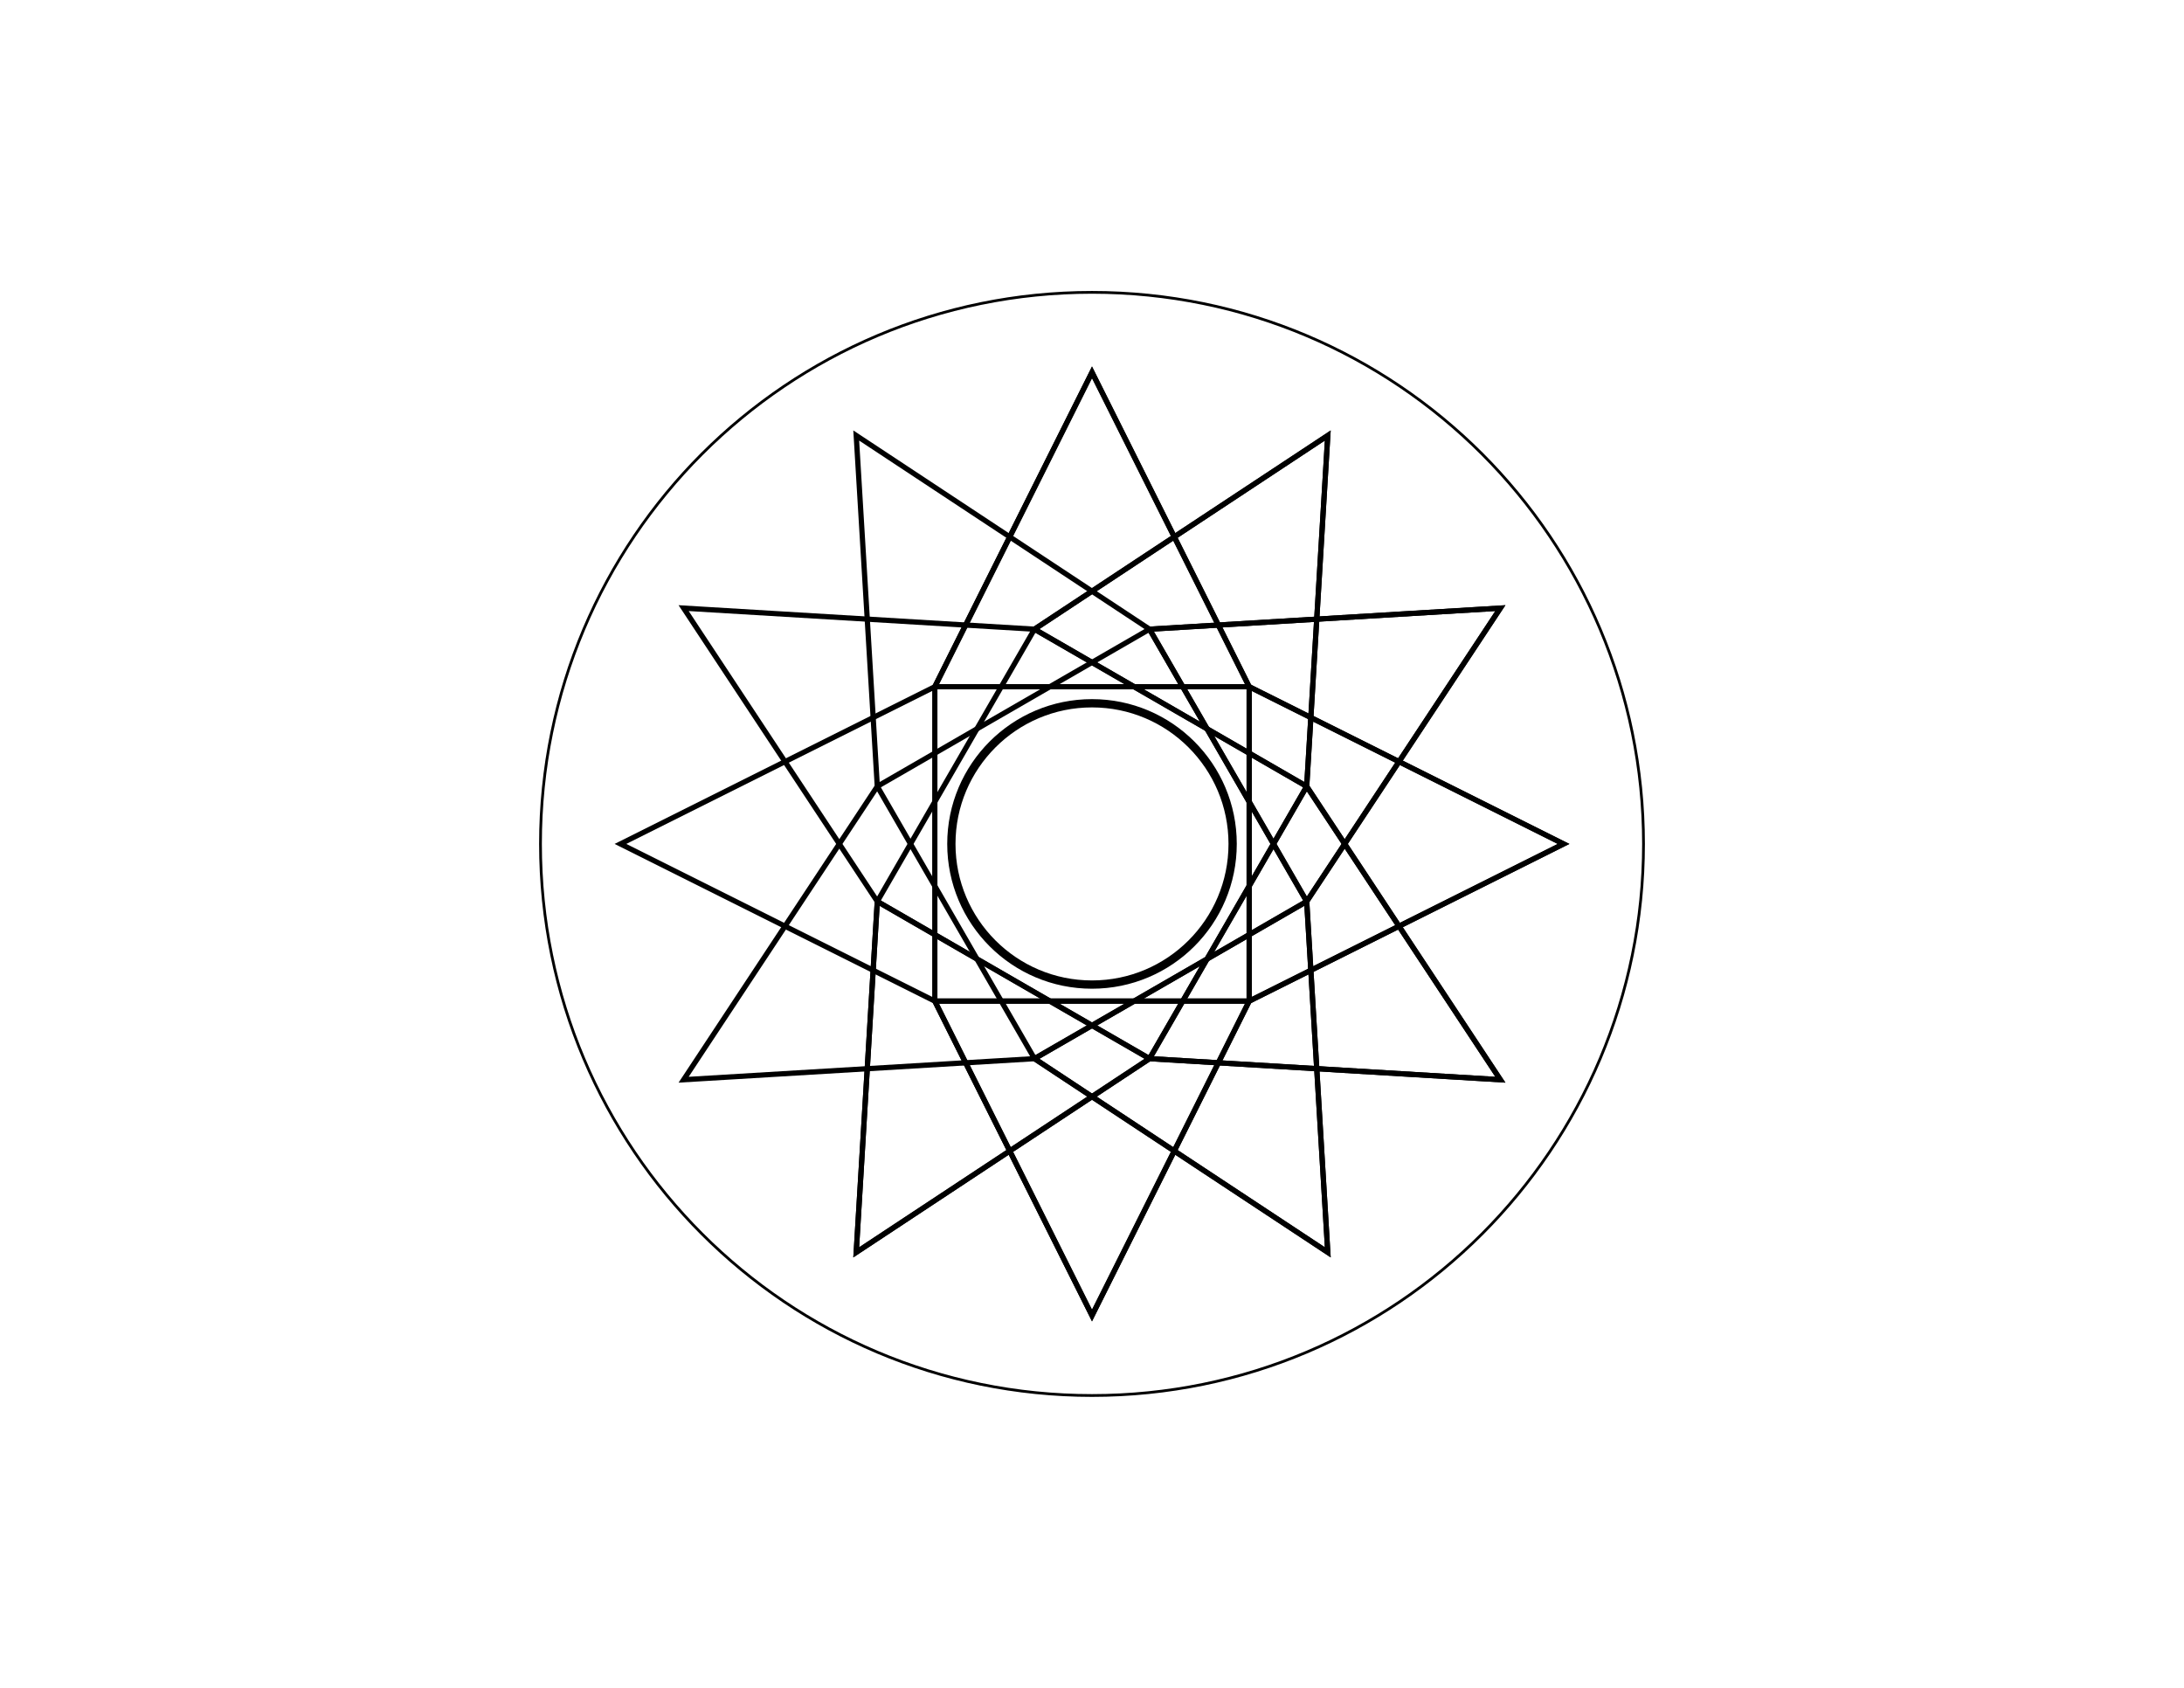
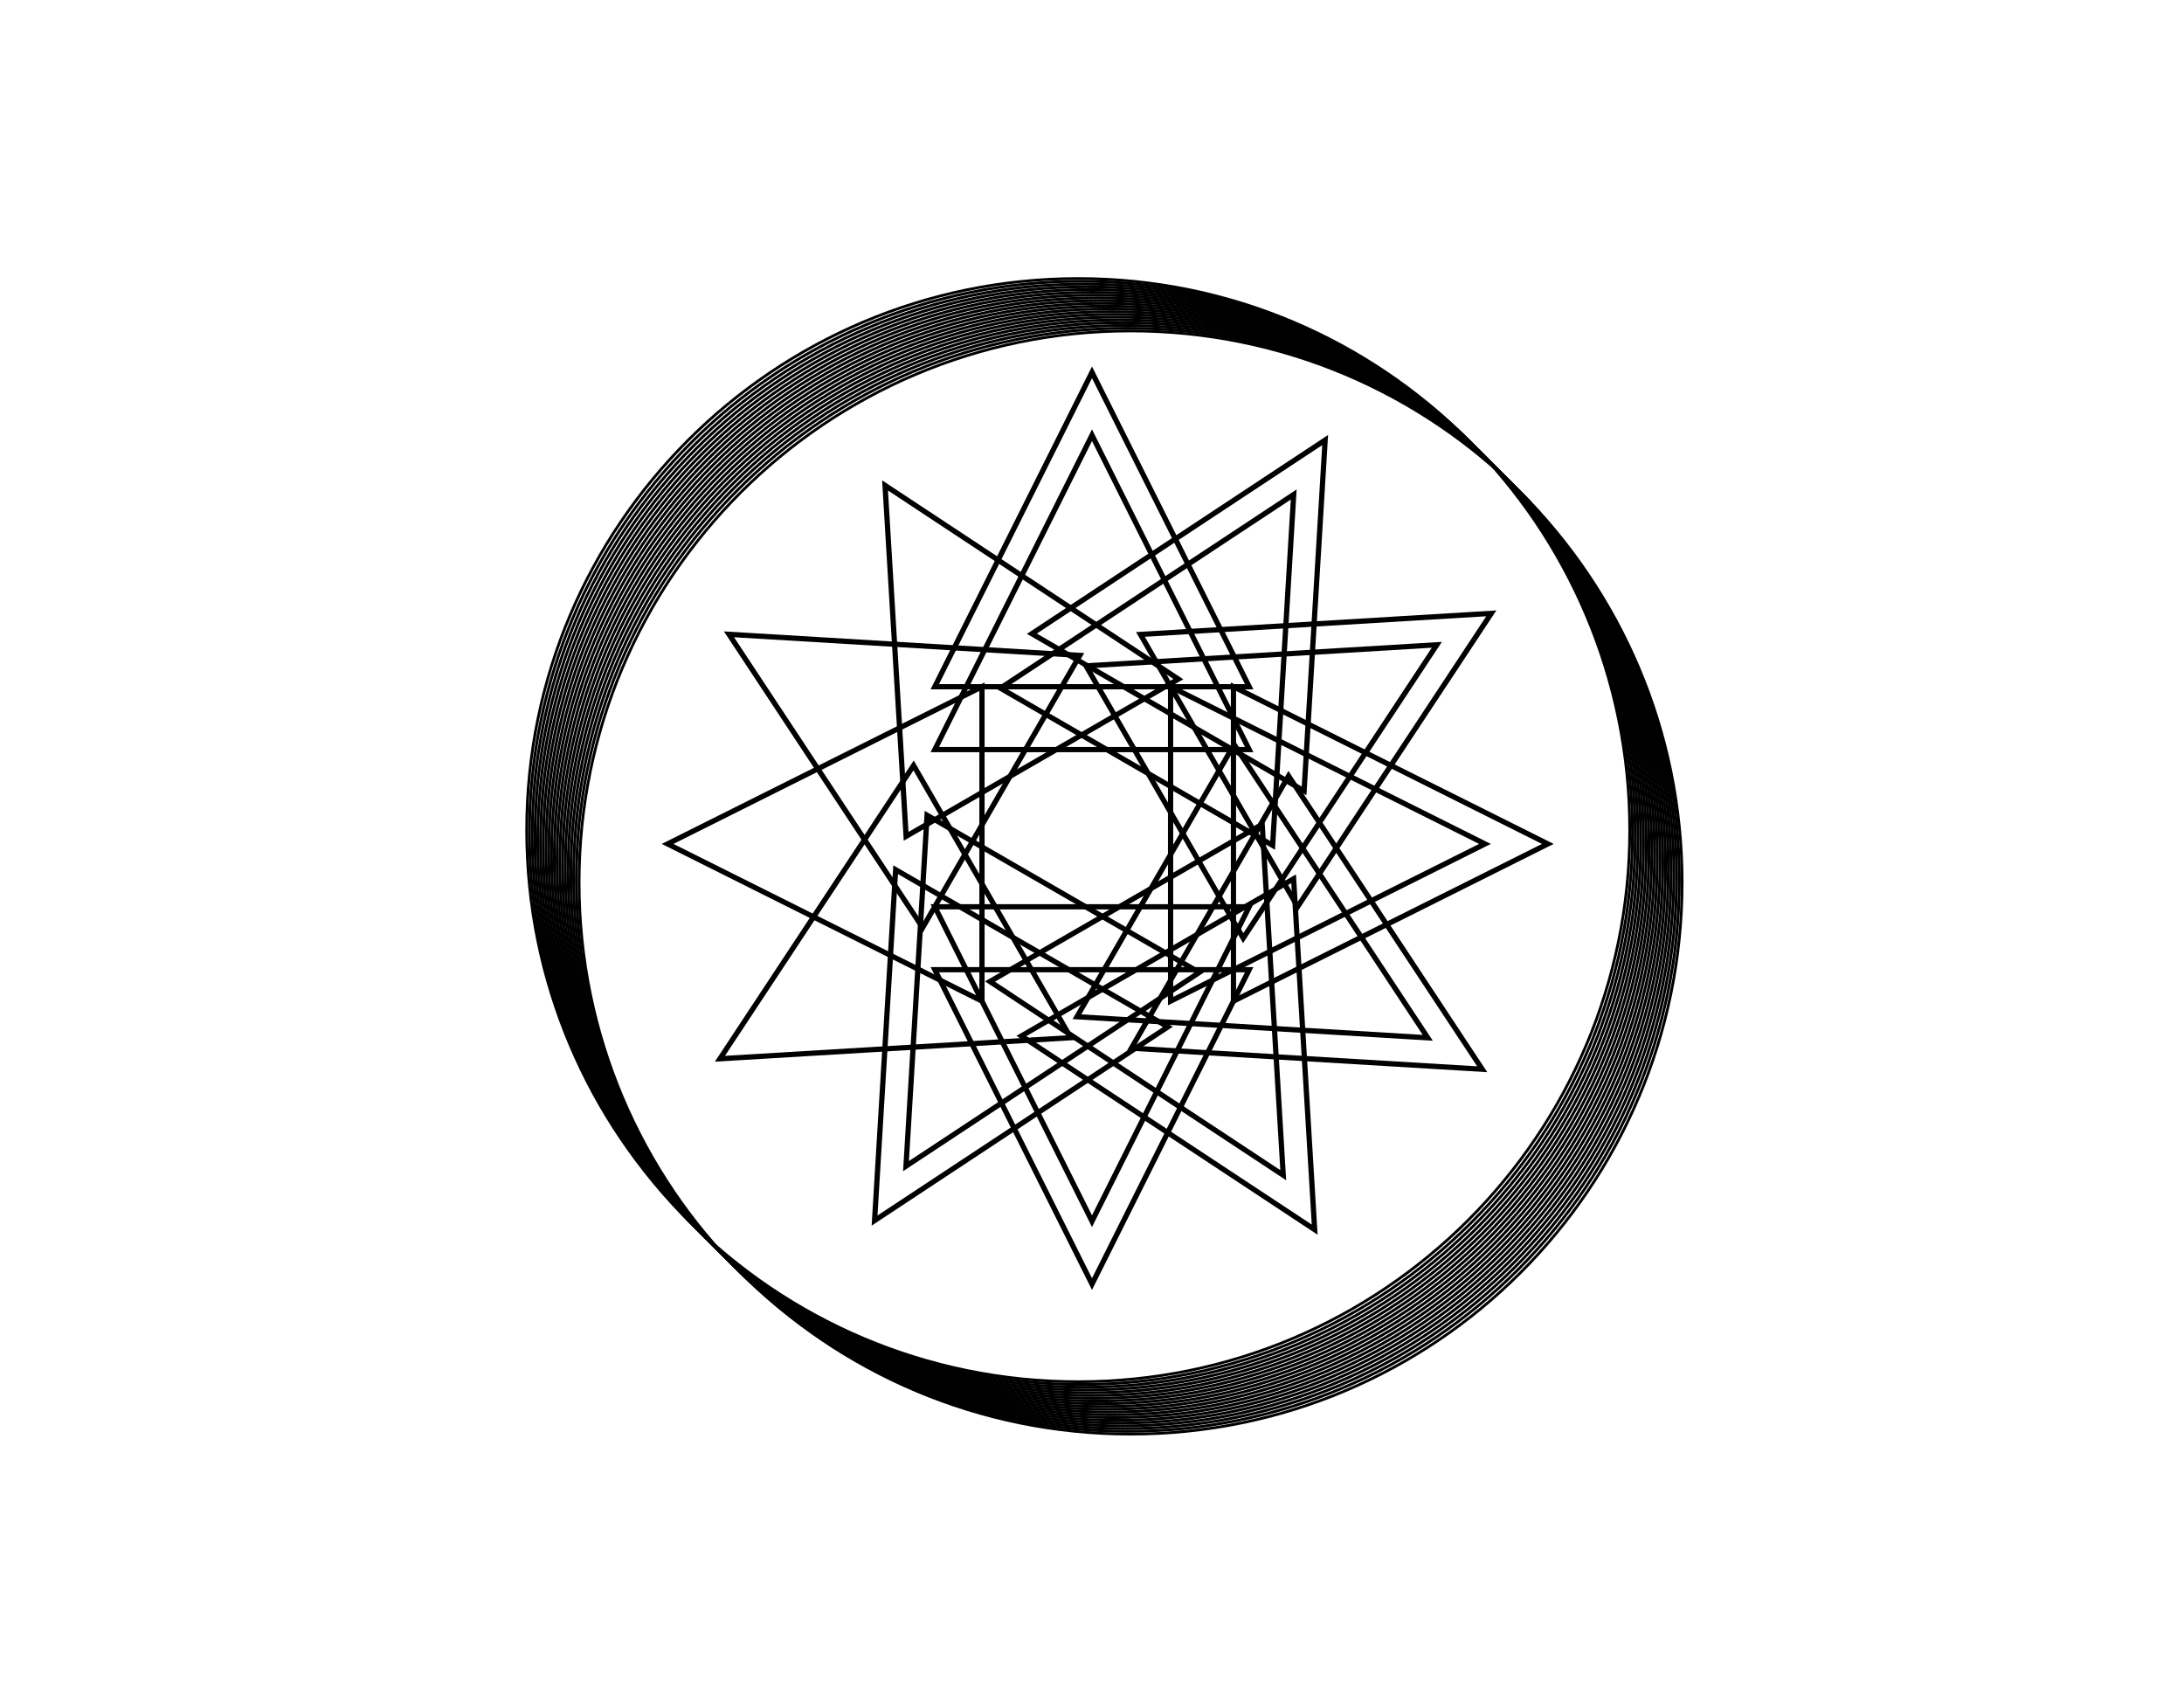
- <svg xmlns="http://www.w3.org/2000/svg" viewBox="0 0 1056 816" height="8.5in" width="11in" xml:space="preserve" id="svg62" version="1.1">
-   <defs id="defs66">
-     <clipPath id="clipPath80" clipPathUnits="userSpaceOnUse">
-       <path id="path78" d="M 0,612 V 0 h 792 v 612 z" />
+ <svg xmlns="http://www.w3.org/2000/svg" version="1.1" id="svg253" xml:space="preserve" width="1056" height="816" viewBox="0 0 1056 816">
+   <defs id="defs257">
+     <clipPath id="clipPath271" clipPathUnits="userSpaceOnUse">
+       <path id="path269" d="M 0,612 V 0 h 792 v 612 z" />
    </clipPath>
  </defs>
-   <g transform="matrix(1.333333,0,0,-1.333333,0,816)" id="g70">
-     <g id="g72" />
-     <g id="g74">
-       <g clip-path="url(#clipPath80)" id="g76">
-         <g id="g82">
-           <path id="path84" style="fill:none;stroke:#000000;stroke-width:1;stroke-linecap:round;stroke-linejoin:miter;stroke-miterlimit:10;stroke-dasharray:none;stroke-opacity:1" d="m 596,306 c 0,-110.46 -89.54,-200 -200,-200 -110.46,0 -200,89.54 -200,200 0,110.46 89.54,200 200,200 110.46,0 200,-89.54 200,-200 z" />
-           <path id="path86" style="fill:none;stroke:#000000;stroke-width:1.9;stroke-linecap:round;stroke-linejoin:miter;stroke-miterlimit:10;stroke-dasharray:none;stroke-opacity:1" d="m 339,363 57,114 57,-114 z" />
-           <path id="path88" style="fill:none;stroke:#000000;stroke-width:1.9;stroke-linecap:round;stroke-linejoin:miter;stroke-miterlimit:10;stroke-dasharray:none;stroke-opacity:1" d="M 375.14,383.86 481.5,454.09 473.86,326.86 Z" />
-           <path id="path90" style="fill:none;stroke:#000000;stroke-width:1.9;stroke-linecap:round;stroke-linejoin:miter;stroke-miterlimit:10;stroke-dasharray:none;stroke-opacity:1" d="M 416.86,383.86 544.09,391.5 473.86,285.14 Z" />
-           <path id="path92" style="fill:none;stroke:#000000;stroke-width:1.9;stroke-linecap:round;stroke-linejoin:miter;stroke-miterlimit:10;stroke-dasharray:none;stroke-opacity:1" d="M 453,363 567,306 453,249 Z" />
-           <path id="path94" style="fill:none;stroke:#000000;stroke-width:1.9;stroke-linecap:round;stroke-linejoin:miter;stroke-miterlimit:10;stroke-dasharray:none;stroke-opacity:1" d="M 473.86,326.86 544.09,220.5 416.86,228.14 Z" />
-           <path id="path96" style="fill:none;stroke:#000000;stroke-width:1.9;stroke-linecap:round;stroke-linejoin:miter;stroke-miterlimit:10;stroke-dasharray:none;stroke-opacity:1" d="M 473.86,285.14 481.5,157.91 375.14,228.14 Z" />
-           <path id="path98" style="fill:none;stroke:#000000;stroke-width:1.9;stroke-linecap:round;stroke-linejoin:miter;stroke-miterlimit:10;stroke-dasharray:none;stroke-opacity:1" d="M 453,249 396,135 339,249 Z" />
-           <path id="path100" style="fill:none;stroke:#000000;stroke-width:1.9;stroke-linecap:round;stroke-linejoin:miter;stroke-miterlimit:10;stroke-dasharray:none;stroke-opacity:1" d="M 416.86,228.14 310.5,157.91 318.14,285.14 Z" />
-           <path id="path102" style="fill:none;stroke:#000000;stroke-width:1.9;stroke-linecap:round;stroke-linejoin:miter;stroke-miterlimit:10;stroke-dasharray:none;stroke-opacity:1" d="M 375.14,228.14 247.91,220.5 318.14,326.86 Z" />
-           <path id="path104" style="fill:none;stroke:#000000;stroke-width:1.9;stroke-linecap:round;stroke-linejoin:miter;stroke-miterlimit:10;stroke-dasharray:none;stroke-opacity:1" d="m 339,249 -114,57 114,57 z" />
-           <path id="path106" style="fill:none;stroke:#000000;stroke-width:1.9;stroke-linecap:round;stroke-linejoin:miter;stroke-miterlimit:10;stroke-dasharray:none;stroke-opacity:1" d="M 318.14,285.14 247.91,391.5 375.14,383.86 Z" />
-           <path id="path108" style="fill:none;stroke:#000000;stroke-width:1.9;stroke-linecap:round;stroke-linejoin:miter;stroke-miterlimit:10;stroke-dasharray:none;stroke-opacity:1" d="M 318.14,326.86 310.5,454.09 416.86,383.86 Z" />
-           <path id="path110" style="fill:none;stroke:#000000;stroke-width:1.9;stroke-linecap:round;stroke-linejoin:miter;stroke-miterlimit:10;stroke-dasharray:none;stroke-opacity:1" d="m 339,363 57,114 57,-114 z" />
-           <path id="path112" style="fill:none;stroke:#000000;stroke-width:1.9;stroke-linecap:round;stroke-linejoin:miter;stroke-miterlimit:10;stroke-dasharray:none;stroke-opacity:1" d="M 375.14,383.86 481.5,454.09 473.86,326.86 Z" />
-           <path id="path114" style="fill:none;stroke:#000000;stroke-width:1.9;stroke-linecap:round;stroke-linejoin:miter;stroke-miterlimit:10;stroke-dasharray:none;stroke-opacity:1" d="M 416.86,383.86 544.09,391.5 473.86,285.14 Z" />
-           <path id="path116" style="fill:none;stroke:#000000;stroke-width:1.9;stroke-linecap:round;stroke-linejoin:miter;stroke-miterlimit:10;stroke-dasharray:none;stroke-opacity:1" d="M 453,363 567,306 453,249 Z" />
-           <path id="path118" style="fill:none;stroke:#000000;stroke-width:1.9;stroke-linecap:round;stroke-linejoin:miter;stroke-miterlimit:10;stroke-dasharray:none;stroke-opacity:1" d="M 473.86,326.86 544.09,220.5 416.86,228.14 Z" />
-           <path id="path120" style="fill:none;stroke:#000000;stroke-width:1.9;stroke-linecap:round;stroke-linejoin:miter;stroke-miterlimit:10;stroke-dasharray:none;stroke-opacity:1" d="M 473.86,285.14 481.5,157.91 375.14,228.14 Z" />
-           <path id="path122" style="fill:none;stroke:#000000;stroke-width:1.9;stroke-linecap:round;stroke-linejoin:miter;stroke-miterlimit:10;stroke-dasharray:none;stroke-opacity:1" d="M 453,249 396,135 339,249 Z" />
-           <path id="path124" style="fill:none;stroke:#000000;stroke-width:1.9;stroke-linecap:round;stroke-linejoin:miter;stroke-miterlimit:10;stroke-dasharray:none;stroke-opacity:1" d="M 416.86,228.14 310.5,157.91 318.14,285.14 Z" />
-           <path id="path126" style="fill:none;stroke:#000000;stroke-width:1;stroke-linecap:round;stroke-linejoin:miter;stroke-miterlimit:10;stroke-dasharray:none;stroke-opacity:1" d="m 446,306 c 0,-27.61 -22.39,-50 -50,-50 -27.61,0 -50,22.39 -50,50 0,27.61 22.39,50 50,50 27.61,0 50,-22.39 50,-50 z" />
-           <path id="path128" style="fill:none;stroke:#000000;stroke-width:1;stroke-linecap:round;stroke-linejoin:miter;stroke-miterlimit:10;stroke-dasharray:none;stroke-opacity:1" d="m 446.5,306 c 0,-27.89 -22.61,-50.5 -50.5,-50.5 -27.89,0 -50.5,22.61 -50.5,50.5 0,27.89 22.61,50.5 50.5,50.5 27.89,0 50.5,-22.61 50.5,-50.5 z" />
-           <path id="path130" style="fill:none;stroke:#000000;stroke-width:1;stroke-linecap:round;stroke-linejoin:miter;stroke-miterlimit:10;stroke-dasharray:none;stroke-opacity:1" d="m 447,306 c 0,-28.17 -22.83,-51 -51,-51 -28.17,0 -51,22.83 -51,51 0,28.17 22.83,51 51,51 28.17,0 51,-22.83 51,-51 z" />
-           <path id="path132" style="fill:none;stroke:#000000;stroke-width:1;stroke-linecap:round;stroke-linejoin:miter;stroke-miterlimit:10;stroke-dasharray:none;stroke-opacity:1" d="m 447.5,306 c 0,-28.44 -23.06,-51.5 -51.5,-51.5 -28.44,0 -51.5,23.06 -51.5,51.5 0,28.44 23.06,51.5 51.5,51.5 28.44,0 51.5,-23.06 51.5,-51.5 z" />
-           <path id="path134" style="fill:none;stroke:#000000;stroke-width:1;stroke-linecap:round;stroke-linejoin:miter;stroke-miterlimit:10;stroke-dasharray:none;stroke-opacity:1" d="m 448,306 c 0,-28.72 -23.28,-52 -52,-52 -28.72,0 -52,23.28 -52,52 0,28.72 23.28,52 52,52 28.72,0 52,-23.28 52,-52 z" />
+   <g transform="matrix(1.333333,0,0,-1.333333,0,816)" id="g261">
+     <g id="g263" />
+     <g mask="none" id="g265">
+       <g clip-path="url(#clipPath271)" id="g267">
+         <g id="g273">
+           <path id="path275" style="fill:none;stroke:#000000;stroke-width:1;stroke-linecap:round;stroke-linejoin:miter;stroke-miterlimit:10;stroke-dasharray:none;stroke-opacity:1" d="m 601,301 c 0,-110.46 -89.54,-200 -200,-200 -110.46,0 -200,89.54 -200,200 0,110.46 89.54,200 200,200 110.46,0 200,-89.54 200,-200 z" />
+           <path id="path277" style="fill:none;stroke:#000000;stroke-width:1;stroke-linecap:round;stroke-linejoin:miter;stroke-miterlimit:10;stroke-dasharray:none;stroke-opacity:1" d="m 602,300 c 0,-110.46 -89.54,-200 -200,-200 -110.46,0 -200,89.54 -200,200 0,110.46 89.54,200 200,200 110.46,0 200,-89.54 200,-200 z" />
+           <path id="path279" style="fill:none;stroke:#000000;stroke-width:1;stroke-linecap:round;stroke-linejoin:miter;stroke-miterlimit:10;stroke-dasharray:none;stroke-opacity:1" d="M 603,299 C 603,188.54 513.46,99 403,99 292.54,99 203,188.54 203,299 c 0,110.46 89.54,200 200,200 110.46,0 200,-89.54 200,-200 z" />
+           <path id="path281" style="fill:none;stroke:#000000;stroke-width:1;stroke-linecap:round;stroke-linejoin:miter;stroke-miterlimit:10;stroke-dasharray:none;stroke-opacity:1" d="M 604,298 C 604,187.54 514.46,98 404,98 293.54,98 204,187.54 204,298 c 0,110.46 89.54,200 200,200 110.46,0 200,-89.54 200,-200 z" />
+           <path id="path283" style="fill:none;stroke:#000000;stroke-width:1;stroke-linecap:round;stroke-linejoin:miter;stroke-miterlimit:10;stroke-dasharray:none;stroke-opacity:1" d="M 605,297 C 605,186.54 515.46,97 405,97 294.54,97 205,186.54 205,297 c 0,110.46 89.54,200 200,200 110.46,0 200,-89.54 200,-200 z" />
+           <path id="path285" style="fill:none;stroke:#000000;stroke-width:1;stroke-linecap:round;stroke-linejoin:miter;stroke-miterlimit:10;stroke-dasharray:none;stroke-opacity:1" d="M 606,296 C 606,185.54 516.46,96 406,96 295.54,96 206,185.54 206,296 c 0,110.46 89.54,200 200,200 110.46,0 200,-89.54 200,-200 z" />
+           <path id="path287" style="fill:none;stroke:#000000;stroke-width:1;stroke-linecap:round;stroke-linejoin:miter;stroke-miterlimit:10;stroke-dasharray:none;stroke-opacity:1" d="M 607,295 C 607,184.54 517.46,95 407,95 296.54,95 207,184.54 207,295 c 0,110.46 89.54,200 200,200 110.46,0 200,-89.54 200,-200 z" />
+           <path id="path289" style="fill:none;stroke:#000000;stroke-width:1;stroke-linecap:round;stroke-linejoin:miter;stroke-miterlimit:10;stroke-dasharray:none;stroke-opacity:1" d="M 608,294 C 608,183.54 518.46,94 408,94 297.54,94 208,183.54 208,294 c 0,110.46 89.54,200 200,200 110.46,0 200,-89.54 200,-200 z" />
+           <path id="path291" style="fill:none;stroke:#000000;stroke-width:1;stroke-linecap:round;stroke-linejoin:miter;stroke-miterlimit:10;stroke-dasharray:none;stroke-opacity:1" d="M 609,293 C 609,182.54 519.46,93 409,93 298.54,93 209,182.54 209,293 c 0,110.46 89.54,200 200,200 110.46,0 200,-89.54 200,-200 z" />
+           <path id="path293" style="fill:none;stroke:#000000;stroke-width:1;stroke-linecap:round;stroke-linejoin:miter;stroke-miterlimit:10;stroke-dasharray:none;stroke-opacity:1" d="M 610,292 C 610,181.54 520.46,92 410,92 299.54,92 210,181.54 210,292 c 0,110.46 89.54,200 200,200 110.46,0 200,-89.54 200,-200 z" />
+           <path id="path295" style="fill:none;stroke:#000000;stroke-width:1;stroke-linecap:round;stroke-linejoin:miter;stroke-miterlimit:10;stroke-dasharray:none;stroke-opacity:1" d="m 591,311 c 0,-110.46 -89.54,-200 -200,-200 -110.46,0 -200,89.54 -200,200 0,110.46 89.54,200 200,200 110.46,0 200,-89.54 200,-200 z" />
+           <path id="path297" style="fill:none;stroke:#000000;stroke-width:1;stroke-linecap:round;stroke-linejoin:miter;stroke-miterlimit:10;stroke-dasharray:none;stroke-opacity:1" d="m 592,310 c 0,-110.46 -89.54,-200 -200,-200 -110.46,0 -200,89.54 -200,200 0,110.46 89.54,200 200,200 110.46,0 200,-89.54 200,-200 z" />
+           <path id="path299" style="fill:none;stroke:#000000;stroke-width:1;stroke-linecap:round;stroke-linejoin:miter;stroke-miterlimit:10;stroke-dasharray:none;stroke-opacity:1" d="m 593,309 c 0,-110.46 -89.54,-200 -200,-200 -110.46,0 -200,89.54 -200,200 0,110.46 89.54,200 200,200 110.46,0 200,-89.54 200,-200 z" />
+           <path id="path301" style="fill:none;stroke:#000000;stroke-width:1;stroke-linecap:round;stroke-linejoin:miter;stroke-miterlimit:10;stroke-dasharray:none;stroke-opacity:1" d="m 594,308 c 0,-110.46 -89.54,-200 -200,-200 -110.46,0 -200,89.54 -200,200 0,110.46 89.54,200 200,200 110.46,0 200,-89.54 200,-200 z" />
+           <path id="path303" style="fill:none;stroke:#000000;stroke-width:1;stroke-linecap:round;stroke-linejoin:miter;stroke-miterlimit:10;stroke-dasharray:none;stroke-opacity:1" d="m 595,307 c 0,-110.46 -89.54,-200 -200,-200 -110.46,0 -200,89.54 -200,200 0,110.46 89.54,200 200,200 110.46,0 200,-89.54 200,-200 z" />
+           <path id="path305" style="fill:none;stroke:#000000;stroke-width:1;stroke-linecap:round;stroke-linejoin:miter;stroke-miterlimit:10;stroke-dasharray:none;stroke-opacity:1" d="m 596,306 c 0,-110.46 -89.54,-200 -200,-200 -110.46,0 -200,89.54 -200,200 0,110.46 89.54,200 200,200 110.46,0 200,-89.54 200,-200 z" />
+           <path id="path307" style="fill:none;stroke:#000000;stroke-width:1;stroke-linecap:round;stroke-linejoin:miter;stroke-miterlimit:10;stroke-dasharray:none;stroke-opacity:1" d="m 597,305 c 0,-110.46 -89.54,-200 -200,-200 -110.46,0 -200,89.54 -200,200 0,110.46 89.54,200 200,200 110.46,0 200,-89.54 200,-200 z" />
+           <path id="path309" style="fill:none;stroke:#000000;stroke-width:1;stroke-linecap:round;stroke-linejoin:miter;stroke-miterlimit:10;stroke-dasharray:none;stroke-opacity:1" d="m 598,304 c 0,-110.46 -89.54,-200 -200,-200 -110.46,0 -200,89.54 -200,200 0,110.46 89.54,200 200,200 110.46,0 200,-89.54 200,-200 z" />
+           <path id="path311" style="fill:none;stroke:#000000;stroke-width:1;stroke-linecap:round;stroke-linejoin:miter;stroke-miterlimit:10;stroke-dasharray:none;stroke-opacity:1" d="m 599,303 c 0,-110.46 -89.54,-200 -200,-200 -110.46,0 -200,89.54 -200,200 0,110.46 89.54,200 200,200 110.46,0 200,-89.54 200,-200 z" />
+           <path id="path313" style="fill:none;stroke:#000000;stroke-width:1;stroke-linecap:round;stroke-linejoin:miter;stroke-miterlimit:10;stroke-dasharray:none;stroke-opacity:1" d="m 600,302 c 0,-110.46 -89.54,-200 -200,-200 -110.46,0 -200,89.54 -200,200 0,110.46 89.54,200 200,200 110.46,0 200,-89.54 200,-200 z" />
+           <path id="path315" style="fill:none;stroke:#000000;stroke-width:1.9;stroke-linecap:round;stroke-linejoin:miter;stroke-miterlimit:10;stroke-dasharray:none;stroke-opacity:1" d="m 339,363 57,114 57,-114 z" />
+           <path id="path317" style="fill:none;stroke:#000000;stroke-width:1.9;stroke-linecap:round;stroke-linejoin:miter;stroke-miterlimit:10;stroke-dasharray:none;stroke-opacity:1" d="m 374.19,382.22 106.36,70.22 -7.64,-127.22 z" />
+           <path id="path319" style="fill:none;stroke:#000000;stroke-width:1.9;stroke-linecap:round;stroke-linejoin:miter;stroke-miterlimit:10;stroke-dasharray:none;stroke-opacity:1" d="M 413.57,381.96 540.8,389.6 470.57,283.24 Z" />
+           <path id="path321" style="fill:none;stroke:#000000;stroke-width:1.9;stroke-linecap:round;stroke-linejoin:miter;stroke-miterlimit:10;stroke-dasharray:none;stroke-opacity:1" d="m 447.3,363 114,-57 -114,-57 z" />
+           <path id="path323" style="fill:none;stroke:#000000;stroke-width:1.9;stroke-linecap:round;stroke-linejoin:miter;stroke-miterlimit:10;stroke-dasharray:none;stroke-opacity:1" d="M 467.28,330.66 537.51,224.3 410.28,231.94 Z" />
+           <path id="path325" style="fill:none;stroke:#000000;stroke-width:1.9;stroke-linecap:round;stroke-linejoin:miter;stroke-miterlimit:10;stroke-dasharray:none;stroke-opacity:1" d="m 469.11,293.36 7.64,-127.22 -106.36,70.22 z" />
+           <path id="path327" style="fill:none;stroke:#000000;stroke-width:1.9;stroke-linecap:round;stroke-linejoin:miter;stroke-miterlimit:10;stroke-dasharray:none;stroke-opacity:1" d="m 453,260.4 -57,-114 -57,114 z" />
+           <path id="path329" style="fill:none;stroke:#000000;stroke-width:1.9;stroke-linecap:round;stroke-linejoin:miter;stroke-miterlimit:10;stroke-dasharray:none;stroke-opacity:1" d="m 423.51,239.65 -106.36,-70.22 7.64,127.22 z" />
+           <path id="path331" style="fill:none;stroke:#000000;stroke-width:1.9;stroke-linecap:round;stroke-linejoin:miter;stroke-miterlimit:10;stroke-dasharray:none;stroke-opacity:1" d="M 388.3,235.74 261.07,228.1 331.3,334.46 Z" />
+           <path id="path333" style="fill:none;stroke:#000000;stroke-width:1.9;stroke-linecap:round;stroke-linejoin:miter;stroke-miterlimit:10;stroke-dasharray:none;stroke-opacity:1" d="m 356.1,249 -114,57 114,57 z" />
+           <path id="path335" style="fill:none;stroke:#000000;stroke-width:1.9;stroke-linecap:round;stroke-linejoin:miter;stroke-miterlimit:10;stroke-dasharray:none;stroke-opacity:1" d="M 334.59,275.64 264.36,382 391.59,374.36 Z" />
+           <path id="path337" style="fill:none;stroke:#000000;stroke-width:1.9;stroke-linecap:round;stroke-linejoin:miter;stroke-miterlimit:10;stroke-dasharray:none;stroke-opacity:1" d="m 328.59,308.76 -7.64,127.23 106.36,-70.23 z" />
+           <path id="path339" style="fill:none;stroke:#000000;stroke-width:1.9;stroke-linecap:round;stroke-linejoin:miter;stroke-miterlimit:10;stroke-dasharray:none;stroke-opacity:1" d="m 339,340.2 57,114 57,-114 z" />
+           <path id="path341" style="fill:none;stroke:#000000;stroke-width:1.9;stroke-linecap:round;stroke-linejoin:miter;stroke-miterlimit:10;stroke-dasharray:none;stroke-opacity:1" d="M 362.79,362.47 469.15,432.7 461.51,305.47 Z" />
+           <path id="path343" style="fill:none;stroke:#000000;stroke-width:1.9;stroke-linecap:round;stroke-linejoin:miter;stroke-miterlimit:10;stroke-dasharray:none;stroke-opacity:1" d="M 393.83,370.56 521.05,378.2 450.83,271.84 Z" />
+           <path id="path345" style="fill:none;stroke:#000000;stroke-width:1.9;stroke-linecap:round;stroke-linejoin:miter;stroke-miterlimit:10;stroke-dasharray:none;stroke-opacity:1" d="m 424.5,363 114,-57 -114,-57 z" />
+           <path id="path347" style="fill:none;stroke:#000000;stroke-width:1.9;stroke-linecap:round;stroke-linejoin:miter;stroke-miterlimit:10;stroke-dasharray:none;stroke-opacity:1" d="M 447.54,342.06 517.76,235.7 390.54,243.34 Z" />
+           <path id="path349" style="fill:none;stroke:#000000;stroke-width:1.9;stroke-linecap:round;stroke-linejoin:miter;stroke-miterlimit:10;stroke-dasharray:none;stroke-opacity:1" d="m 457.71,313.11 7.64,-127.23 -106.36,70.23 z" />
+           <path id="path351" style="fill:none;stroke:#000000;stroke-width:1.9;stroke-linecap:round;stroke-linejoin:miter;stroke-miterlimit:10;stroke-dasharray:none;stroke-opacity:1" d="m 453,283.2 -57,-114 -57,114 z" />
+           <path id="path353" style="fill:none;stroke:#000000;stroke-width:1.9;stroke-linecap:round;stroke-linejoin:miter;stroke-miterlimit:10;stroke-dasharray:none;stroke-opacity:1" d="M 434.91,259.4 328.55,189.17 336.19,316.4 Z" />
        </g>
      </g>
    </g>
  </g>
+   <WCB layer="0" node="0" lastpath="0" lastpathnc="0" lastknownposx="0" lastknownposy="0" pausedposx="0" pausedposy="0" randseed="0" row="0" application="Axidraw" />
</svg>
